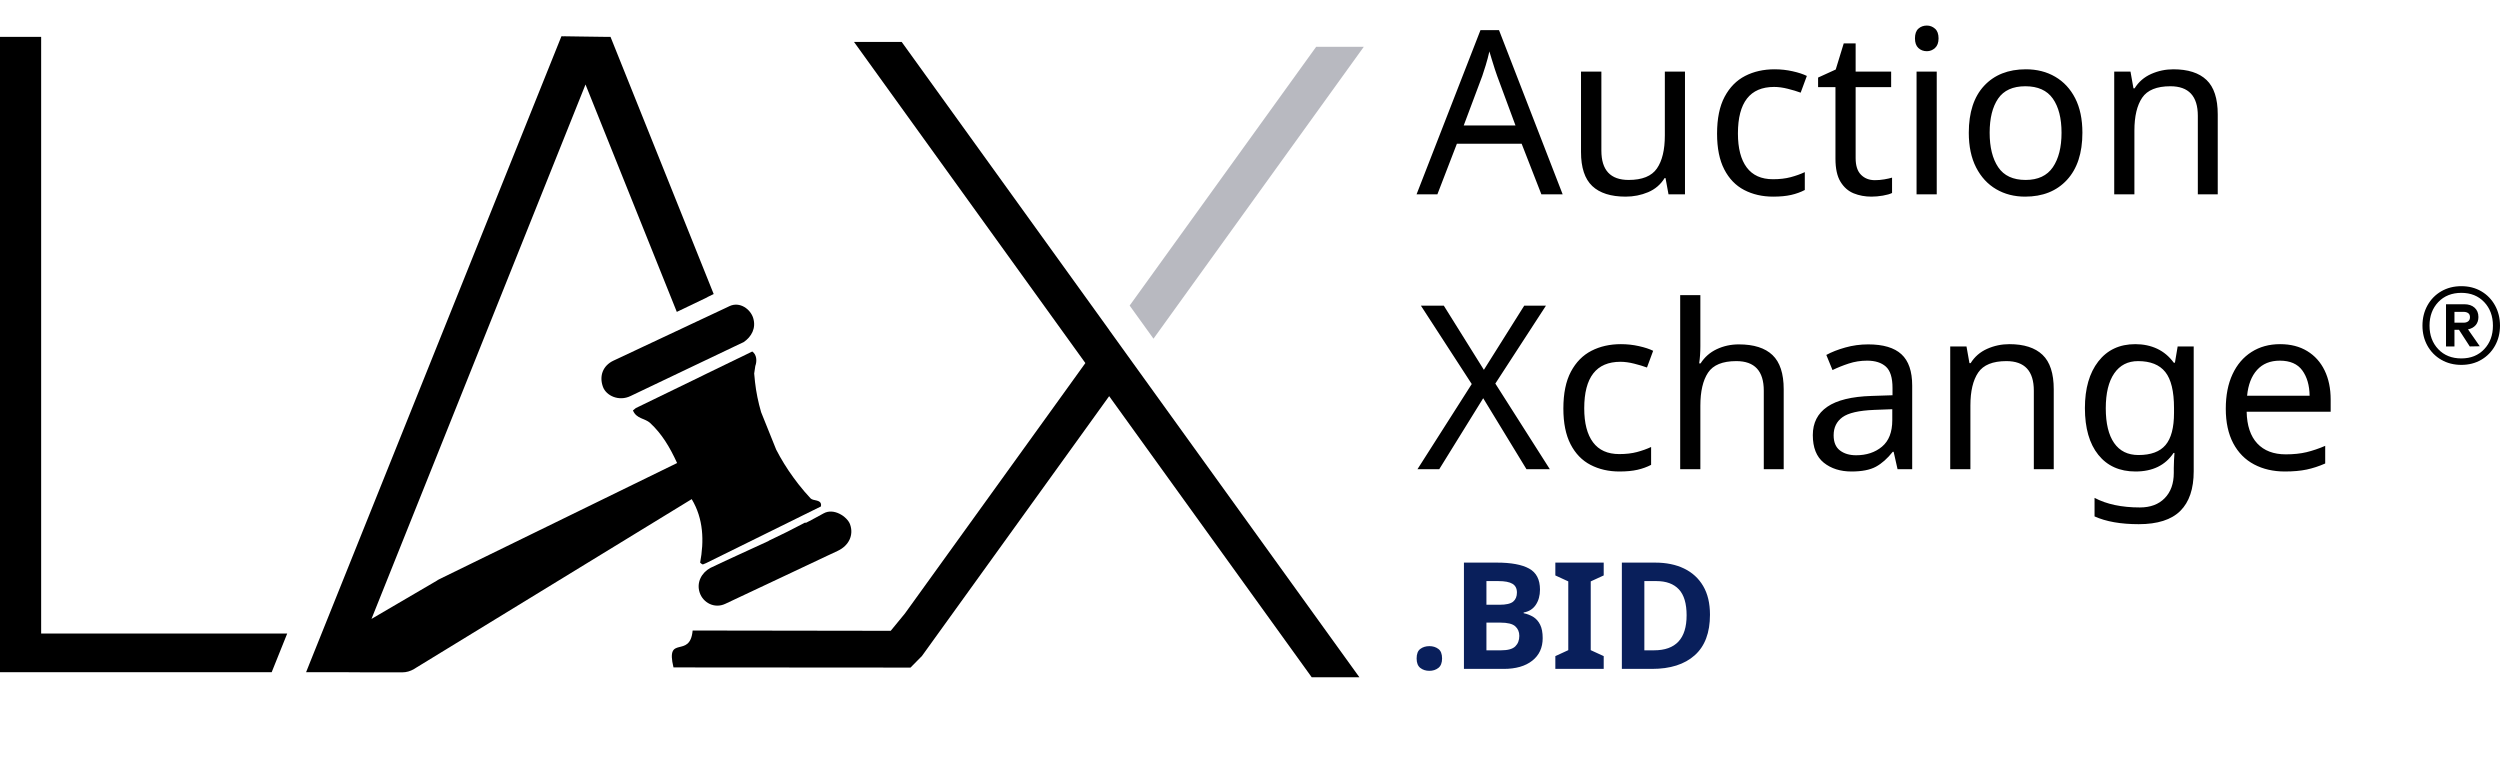
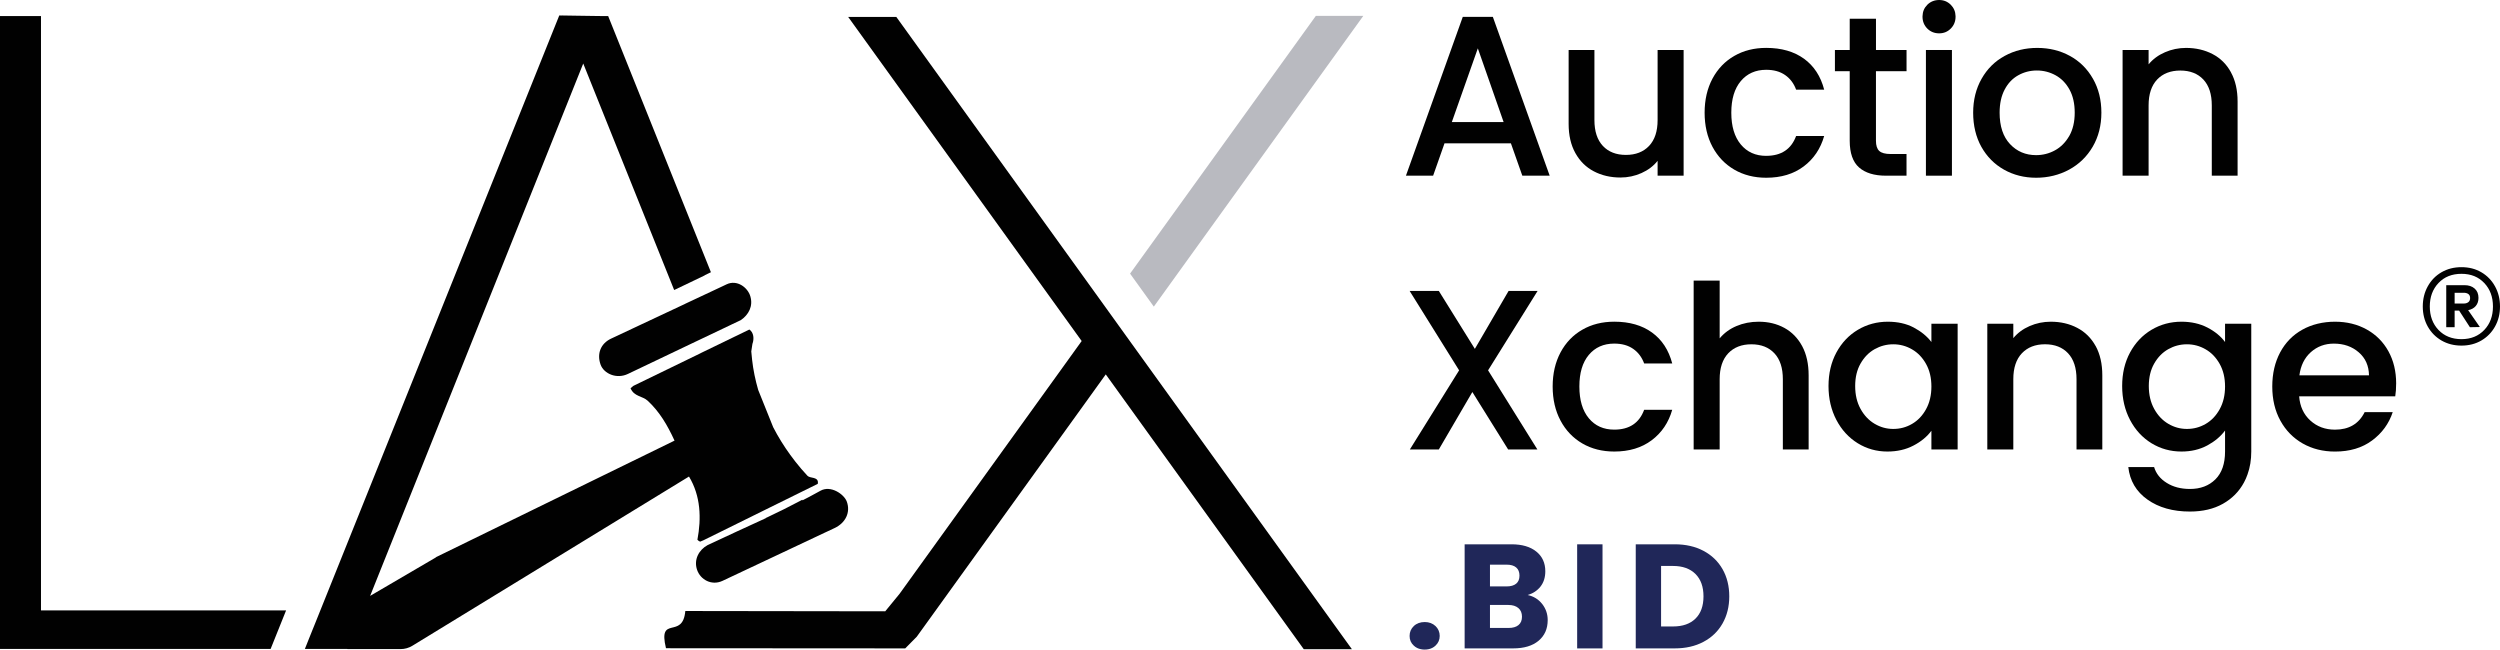
- <svg xmlns="http://www.w3.org/2000/svg" id="Layer_1" version="1.1" viewBox="0 0 1029.79 312.68">
+ <svg xmlns="http://www.w3.org/2000/svg" id="Layer_1" version="1.1" viewBox="0 0 1108.21 287.96">
  <defs>
    <style>
      .st0 {
-         fill: #091f5b;
-         font-family: Montserrat-Bold, Montserrat;
-         font-size: 61.31px;
-         font-weight: 700;
+         fill: #202759;
      }

      .st1 {
-         fill: #b8b9c0;
+         fill: #b9bac0;
      }

      .st2 {
-         font-family: Montserrat-Medium, Montserrat;
-         font-size: 94.35px;
-         font-weight: 500;
+         fill: #010101;
      }
    </style>
  </defs>
-   <g>
-     <text class="st2" transform="translate(583.5 80.06)">
-       <tspan x="0" y="0">Auction </tspan>
-       <tspan x="0" y="113.22">Xchange</tspan>
-     </text>
-     <text class="st0" transform="translate(580.03 275.53)">
-       <tspan x="0" y="0">.BID</tspan>
-     </text>
-     <path d="M1022.07,119.98c2.4,1.4,4.29,3.34,5.66,5.82,1.37,2.48,2.06,5.26,2.06,8.33s-.69,5.84-2.06,8.29c-1.38,2.45-3.26,4.38-5.66,5.78-2.4,1.4-5.14,2.1-8.21,2.1s-5.82-.7-8.25-2.1c-2.43-1.4-4.33-3.33-5.7-5.78-1.37-2.45-2.06-5.22-2.06-8.29s.69-5.85,2.06-8.33c1.38-2.48,3.28-4.42,5.7-5.82,2.43-1.4,5.18-2.1,8.25-2.1s5.81.7,8.21,2.1ZM1023.28,143.84c2.4-2.53,3.6-5.77,3.6-9.7s-1.2-7.17-3.6-9.71c-2.4-2.53-5.54-3.8-9.42-3.8s-7.1,1.27-9.5,3.8c-2.4,2.54-3.6,5.77-3.6,9.71s1.2,7.17,3.6,9.7c2.4,2.53,5.57,3.8,9.5,3.8s7.02-1.27,9.42-3.8ZM1019.77,133.93c-.76.89-1.81,1.47-3.16,1.74l4.85,6.96-4.12.08-4.45-6.87h-1.86v6.87h-3.48v-17.39h7.52c1.78,0,3.19.47,4.25,1.42,1.05.94,1.58,2.22,1.58,3.84,0,1.35-.38,2.47-1.13,3.36ZM1011.03,132.92h3.8c.75,0,1.38-.19,1.86-.57.49-.38.73-.94.73-1.7s-.24-1.31-.73-1.66c-.48-.35-1.11-.53-1.86-.53h-3.8v4.45Z" />
-   </g>
-   <g>
-     <polygon points="16.95 260.95 16.95 15.18 15.94 15.18 1.02 15.18 0 15.18 0 276.89 1.02 276.89 110.89 276.89 111.91 276.89 118.31 260.95 117.29 260.95 16.95 260.95" />
-     <path d="M456.9,135.91l-85.48-118.64h-19.64l95.3,132.28-8.67,12.05-65.66,91.11-5.85,7.13-81.59-.12c-1.06,11.9-11.26,1.29-7.89,15.2l97.63.07,4.71-4.77,68.45-94.99,8.67-12.05,83.44,115.8h19.64l-93.26-129.42-9.82-13.64Z" />
-     <polygon class="st1" points="475.14 139.51 561.76 19.29 542.14 19.29 465.32 125.87 468.07 129.69 475.14 139.51" />
-     <path d="M288.38,231.73c.32.36.7.62,1.11.78t.02,0c.44-.16.89-.36,1.35-.56l24.59-12.13.85-.42,13.46-6.64.84-.42,7.55-3.72c.04-.2.06-.4.06-.62-.04-2.35-3.26-1.57-4.33-2.72-1.73-1.85-3.4-3.8-4.97-5.81-.74-.95-1.45-1.89-2.15-2.86-2.62-3.6-4.99-7.43-7.04-11.41l-6.2-15.41c-1.19-4.08-2.05-8.25-2.52-12.44-.14-1.17-.26-2.35-.34-3.5.14-.87.34-2.21.46-3.08.76-2.09.58-4.71-1.25-5.98l-5.33,2.6-.85.4-13.52,6.56-.83.42-27.43,13.32c-.4.28-.8.6-1.19.97,1.43,3.52,4.97,3.2,7.1,5.19,4.77,4.41,8.05,9.86,11.09,16.48l-98.82,48.27.34-.1-27.41,16.04h0L241.18,34.8l37.59,93.63.02.04.84-.4,11.79-5.65-.02-.06,1.75-.84.83-.4L251.48,15.18h-2.43l-2.96-.04-7.26-.1-6.56-.1v.02l-1.01-.02-101.31,252.29-.64,1.59-1.89,4.71-.54,1.37-.8,1.99h17.51l.14.04h3.38l18.57.02c1.71,0,3.4-.48,4.85-1.37l114.39-69.98c4.87,8.07,5.15,17.26,3.48,26.14Z" />
-     <path d="M283.31,134.18l-18.85,8.85-3.12,1.47-8.65,4.06c-4.37,2.05-5.96,6.34-4.31,10.83,1.37,3.66,6.58,6.04,11.31,3.76l.04-.02,27.67-13.2.84-.4,13.56-6.46.83-.4,3.7-1.75c3.24-2.21,5.17-5.75,3.94-9.86-1.09-3.68-5.51-6.98-9.8-4.95l-1.87.89-.85.4-13.6,6.38-.84.4Z" />
-     <path d="M334.86,213.88c-1,.53-2.01,1.04-3.02,1.55l-.1-.24c-.26.16-.54.3-.83.44-4.41,2.35-8.89,4.57-13.44,6.72-.28.14-.56.26-.84.4l.03.06c-7.89,3.66-15.93,7.25-24.08,11.14-3.58,1.97-5.79,5.98-4.35,10.22,1.39,4.1,6.08,6.66,10.54,4.55l27.69-13.04.84-.4,13.56-6.4.87-.4,3.38-1.59c4.53-2.13,6.68-6.5,5.01-10.99-1.13-3-6.6-6.82-10.87-4.43-1.19.66-2.37,1.31-3.58,1.95-.26.16-.54.3-.83.44Z" />
-   </g>
+   <path class="st2" d="M661.76,7.49h-13.34l-25.19,70.39h12.05l5.05-14.35h29.43l5.06,14.35h12.13l-25.19-70.39ZM643.57,54.11l11.53-32.68,11.43,32.68h-22.95Z" />
+   <path class="st2" d="M734.79,22.16v31.05c0,4.99-1.26,8.81-3.79,11.48-2.52,2.65-5.94,3.98-10.26,3.98s-7.72-1.33-10.21-3.98c-2.5-2.67-3.75-6.49-3.75-11.48v-31.05h-11.43v32.76c0,5.06,1,9.38,2.99,12.94,1.99,3.58,4.72,6.28,8.19,8.09,3.46,1.82,7.4,2.74,11.77,2.74,3.3,0,6.43-.66,9.36-1.98,2.93-1.31,5.31-3.12,7.13-5.41v6.56h11.53V22.16h-11.53Z" />
+   <path class="st2" d="M782.93,69.09c-4.72,0-8.47-1.69-11.27-5.06-2.8-3.38-4.2-8.05-4.2-14.07s1.4-10.66,4.2-14.01c2.8-3.33,6.55-5.01,11.27-5.01,3.38,0,6.17.78,8.4,2.34,2.22,1.54,3.85,3.71,4.86,6.46h12.44c-1.54-5.93-4.53-10.5-8.94-13.71-4.43-3.19-10-4.8-16.75-4.8-5.32,0-10.04,1.18-14.15,3.55-4.11,2.35-7.33,5.71-9.67,10.06-2.32,4.36-3.49,9.39-3.49,15.12s1.17,10.78,3.49,15.13c2.34,4.34,5.55,7.72,9.67,10.11,4.11,2.39,8.83,3.59,14.15,3.59,6.61,0,12.15-1.67,16.59-5.01,4.46-3.35,7.49-7.85,9.1-13.5h-12.44c-2.16,5.86-6.58,8.8-13.26,8.8Z" />
+   <path class="st2" d="M845.14,31.57v-9.41h-13.55v-13.86h-11.64v13.86h-6.56v9.41h6.56v30.84c0,5.45,1.39,9.41,4.15,11.83,2.76,2.42,6.74,3.64,11.93,3.64h9.1v-9.61h-7.08c-2.35,0-4.02-.45-5.01-1.36-.98-.91-1.46-2.41-1.46-4.5v-30.84h13.55Z" />
+   <rect class="st2" x="853.73" y="22.16" width="11.53" height="55.72" />
+   <path class="st2" d="M866.86,7.13c-.04-1.98-.75-3.64-2.11-5.01-1.41-1.41-3.13-2.12-5.16-2.12s-3.84.71-5.25,2.12c-1.36,1.37-2.06,3.03-2.11,5.01-.01.09-.01.17-.01.26,0,2.09.71,3.84,2.12,5.27,1.41,1.41,3.17,2.12,5.25,2.12s3.75-.71,5.16-2.12c1.41-1.43,2.12-3.17,2.12-5.27,0-.09,0-.17-.01-.26Z" />
+   <path class="st2" d="M927.77,34.9c-2.5-4.39-5.9-7.76-10.21-10.11-4.33-2.37-9.15-3.55-14.47-3.55s-10.14,1.18-14.46,3.55c-4.33,2.35-7.73,5.73-10.21,10.11-2.5,4.39-3.75,9.41-3.75,15.06s1.21,10.78,3.64,15.13c2.44,4.34,5.77,7.72,10.03,10.11,4.24,2.39,9,3.59,14.25,3.59s10.2-1.2,14.61-3.59c4.41-2.39,7.91-5.79,10.47-10.17,2.55-4.39,3.84-9.41,3.84-15.08s-1.24-10.68-3.74-15.06ZM917.25,60.29c-1.63,2.83-3.74,4.95-6.33,6.36-2.58,1.41-5.37,2.12-8.34,2.12-4.65,0-8.51-1.63-11.58-4.91-3.06-3.26-4.6-7.89-4.6-13.91,0-4.04.75-7.46,2.24-10.26,1.47-2.8,3.48-4.91,6.02-6.32,2.52-1.41,5.27-2.12,8.24-2.12s5.73.71,8.3,2.12c2.57,1.41,4.62,3.52,6.17,6.32,1.54,2.8,2.32,6.22,2.32,10.26s-.81,7.49-2.42,10.33Z" />
+   <path class="st2" d="M988.96,32.07c-1.95-3.58-4.66-6.28-8.14-8.09-3.48-1.82-7.4-2.74-11.79-2.74-3.3,0-6.42.65-9.35,1.93-2.94,1.27-5.35,3.06-7.24,5.35v-6.36h-11.53v55.72h11.53v-31.15c0-4.99,1.27-8.81,3.79-11.48,2.52-2.65,5.96-3.98,10.27-3.98s7.72,1.33,10.21,3.98c2.5,2.67,3.74,6.49,3.74,11.48v31.15h11.44v-32.86c0-5.06-.98-9.38-2.94-12.94Z" />
+   <path class="st2" d="M681.59,128.96h-12.85l-14.96,25.69-15.98-25.69h-12.94l21.94,35.2-21.84,35.09h12.84l14.87-25.48,15.87,25.48h12.96l-21.86-35.09,21.96-35.2Z" />
+   <path class="st2" d="M715.57,190.45c-4.72,0-8.48-1.67-11.28-5.05-2.8-3.38-4.18-8.06-4.18-14.07s1.38-10.66,4.18-14.01c2.8-3.33,6.56-5.01,11.28-5.01,3.38,0,6.17.78,8.4,2.34,2.22,1.54,3.84,3.71,4.86,6.46h12.44c-1.56-5.93-4.53-10.5-8.96-13.71-4.41-3.2-9.98-4.8-16.73-4.8-5.32,0-10.04,1.18-14.15,3.55-4.11,2.35-7.34,5.71-9.67,10.06-2.32,4.36-3.49,9.39-3.49,15.12s1.17,10.78,3.49,15.12c2.32,4.36,5.55,7.73,9.67,10.13,4.11,2.39,8.83,3.58,14.15,3.58,6.61,0,12.13-1.66,16.59-5.01,4.44-3.33,7.49-7.83,9.1-13.5h-12.44c-2.16,5.87-6.58,8.8-13.26,8.8Z" />
+   <path class="st2" d="M798.87,153.43c-1.93-3.56-4.56-6.26-7.89-8.08-3.35-1.83-7.14-2.74-11.38-2.74-3.58,0-6.87.65-9.87,1.93-3,1.27-5.47,3.1-7.43,5.45v-25.59h-11.53v74.85h11.53v-31.15c0-4.99,1.27-8.81,3.79-11.48,2.52-2.65,5.94-4,10.27-4s7.72,1.34,10.21,4c2.5,2.67,3.74,6.49,3.74,11.48v31.15h11.43v-32.86c0-5.06-.95-9.38-2.87-12.96Z" />
+   <path class="st2" d="M856.16,143.52v8.09c-1.95-2.55-4.57-4.7-7.83-6.42-3.27-1.72-7.1-2.58-11.48-2.58-4.85,0-9.29,1.2-13.3,3.59-4.01,2.39-7.18,5.76-9.51,10.07-2.32,4.31-3.49,9.26-3.49,14.86s1.17,10.6,3.49,15.02c2.32,4.43,5.48,7.86,9.46,10.33,3.97,2.45,8.35,3.68,13.14,3.68,4.31,0,8.17-.87,11.53-2.63,3.38-1.75,6.04-3.94,7.99-6.58v8.3h11.63v-55.73h-11.63ZM853.78,181.4c-1.57,2.87-3.65,5.03-6.22,6.52-2.55,1.49-5.32,2.22-8.3,2.22s-5.64-.75-8.24-2.26c-2.6-1.53-4.69-3.74-6.28-6.64-1.59-2.89-2.37-6.26-2.37-10.11s.78-7.16,2.37-9.95c1.59-2.8,3.66-4.92,6.22-6.38,2.57-1.44,5.34-2.18,8.3-2.18s5.74.75,8.3,2.24c2.57,1.47,4.65,3.64,6.22,6.46,1.59,2.84,2.38,6.17,2.38,10.01s-.79,7.2-2.38,10.07Z" />
+   <path class="st2" d="M928.98,153.43c-1.96-3.56-4.67-6.26-8.15-8.08-3.46-1.83-7.39-2.74-11.77-2.74-3.3,0-6.42.65-9.36,1.93-2.93,1.27-5.34,3.06-7.23,5.35v-6.38h-11.53v55.73h11.53v-31.15c0-4.99,1.27-8.81,3.79-11.48,2.52-2.65,5.94-4,10.26-4s7.73,1.34,10.23,4c2.48,2.67,3.74,6.49,3.74,11.48v31.15h11.43v-32.86c0-5.06-.98-9.38-2.93-12.96Z" />
+   <path class="st2" d="M986.33,143.52v8.09c-1.89-2.55-4.5-4.7-7.83-6.42-3.35-1.72-7.17-2.58-11.48-2.58-4.86,0-9.29,1.2-13.3,3.59-4.01,2.39-7.18,5.76-9.51,10.07s-3.49,9.26-3.49,14.86,1.17,10.6,3.49,15.02c2.32,4.43,5.5,7.86,9.51,10.33,4.01,2.45,8.44,3.68,13.3,3.68,4.24,0,8.04-.89,11.38-2.67,3.33-1.79,5.97-4,7.93-6.64v9.31c0,5.4-1.43,9.51-4.3,12.35-2.87,2.83-6.62,4.24-11.28,4.24-3.98,0-7.4-.89-10.26-2.68-2.87-1.77-4.75-4.13-5.61-7.03h-11.44c.68,6.07,3.51,10.88,8.5,14.41,4.99,3.55,11.27,5.31,18.81,5.31,5.67,0,10.55-1.14,14.61-3.43,4.08-2.29,7.2-5.45,9.36-9.46.61-1.14,1.14-2.32,1.56-3.55,1.13-3.1,1.67-6.48,1.67-10.16v-56.64h-11.63ZM983.95,181.4c-1.59,2.87-3.65,5.03-6.22,6.52-2.57,1.49-5.32,2.22-8.3,2.22s-5.64-.75-8.24-2.26c-2.6-1.53-4.69-3.74-6.28-6.64-1.59-2.89-2.38-6.26-2.38-10.11s.79-7.16,2.38-9.95c1.59-2.8,3.66-4.92,6.22-6.38,2.57-1.44,5.32-2.18,8.3-2.18s5.73.75,8.3,2.24c2.57,1.47,4.63,3.64,6.22,6.46,1.59,2.84,2.38,6.17,2.38,10.01s-.79,7.2-2.38,10.07Z" />
+   <path class="st2" d="M1062.18,170.02c0-5.4-1.14-10.16-3.43-14.31-2.29-4.14-5.5-7.36-9.61-9.65-4.11-2.29-8.8-3.45-14.07-3.45s-10.3,1.18-14.51,3.55c-4.21,2.35-7.49,5.71-9.81,10.06-2.32,4.36-3.49,9.39-3.49,15.12s1.2,10.78,3.59,15.12c2.39,4.36,5.7,7.73,9.91,10.13,4.21,2.39,8.99,3.58,14.31,3.58,6.54,0,12.02-1.63,16.43-4.91,4.41-3.26,7.47-7.46,9.16-12.58h-12.44c-2.57,5.19-6.95,7.78-13.16,7.78-4.31,0-7.95-1.34-10.92-4.04-2.97-2.7-4.62-6.28-4.96-10.72h42.59c.27-1.69.4-3.58.4-5.67ZM1019.29,166.38c.55-4.31,2.24-7.73,5.06-10.27,2.83-2.52,6.23-3.79,10.21-3.79,4.39,0,8.06,1.28,11.02,3.85,2.97,2.55,4.49,5.96,4.56,10.21h-30.86Z" />
+   <path class="st0" d="M636.32,277.51c-1.26-1.18-2.84-1.77-4.76-1.77s-3.59.59-4.83,1.77c-1.25,1.18-1.88,2.64-1.88,4.4s.62,3.15,1.88,4.3c.87.81,1.9,1.34,3.13,1.57.53.12,1.1.17,1.7.17s1.14-.06,1.66-.17c1.2-.23,2.24-.76,3.1-1.57,1.24-1.15,1.88-2.6,1.88-4.3s-.63-3.22-1.88-4.4Z" />
+   <path class="st0" d="M683.62,267.74c-1.62-2.08-3.77-3.4-6.43-3.98,2.37-.69,4.26-1.95,5.68-3.74,1.41-1.8,2.14-4.05,2.14-6.77,0-3.69-1.33-6.61-3.98-8.74-2.65-2.15-6.32-3.23-11.01-3.23h-20.77v46.14h21.5c4.82,0,8.58-1.13,11.27-3.38,2.7-2.26,4.05-5.31,4.05-9.18,0-2.67-.82-5.05-2.44-7.13ZM660.48,250.3h7.37c1.83,0,3.25.4,4.24,1.24.98.84,1.47,2.03,1.47,3.62s-.49,2.77-1.47,3.58c-1,.81-2.41,1.21-4.24,1.21h-7.37v-9.65ZM673.13,277.08c-1.02.85-2.48,1.28-4.37,1.28h-8.28v-10.19h8.15c1.89,0,3.36.46,4.44,1.37,1.07.92,1.6,2.19,1.6,3.82s-.5,2.86-1.54,3.71Z" />
+   <path class="st0" d="M699.13,241.29v46.14h11.24v-46.14h-11.24Z" />
+   <path class="st0" d="M763.57,252.29c-1.99-3.48-4.8-6.17-8.44-8.11-3.64-1.93-7.89-2.9-12.75-2.9h-17.28v46.14h17.28c4.82,0,9.06-.95,12.71-2.89,3.66-1.93,6.49-4.65,8.48-8.15s2.99-7.52,2.99-12.03-1-8.57-2.99-12.06ZM751.58,274.22c-2.37,2.32-5.68,3.48-9.93,3.48h-5.32v-26.82h5.32c4.24,0,7.56,1.2,9.93,3.56,2.37,2.37,3.55,5.67,3.55,9.91s-1.18,7.55-3.55,9.87Z" />
+   <path class="st2" d="M1094.08,137.5c1.44-.29,2.57-.91,3.38-1.86.81-.95,1.21-2.15,1.21-3.61,0-1.73-.56-3.1-1.69-4.11-1.13-1.01-2.64-1.51-4.54-1.51h-8.06v18.64h3.72v-7.37h1.99l4.78,7.37,4.41-.09-5.19-7.46ZM1088.1,134.56v-4.78h4.07c.82,0,1.49.19,2.01.56.52.38.78.97.78,1.77s-.26,1.43-.78,1.83c-.52.4-1.18.61-2.01.61h-4.07ZM1094.08,137.5c1.44-.29,2.57-.91,3.38-1.86.81-.95,1.21-2.15,1.21-3.61,0-1.73-.56-3.1-1.69-4.11-1.13-1.01-2.64-1.51-4.54-1.51h-8.06v18.64h3.72v-7.37h1.99l4.78,7.37,4.41-.09-5.19-7.46ZM1088.1,134.56v-4.78h4.07c.82,0,1.49.19,2.01.56.52.38.78.97.78,1.77s-.26,1.43-.78,1.83c-.52.4-1.18.61-2.01.61h-4.07ZM1106,126.93c-1.47-2.65-3.49-4.75-6.07-6.25-2.57-1.5-5.5-2.25-8.8-2.25s-6.23.75-8.84,2.25c-2.6,1.5-4.63,3.59-6.1,6.25-1.47,2.65-2.21,5.63-2.21,8.93s.74,6.26,2.21,8.89,3.51,4.69,6.1,6.2c2.61,1.5,5.55,2.25,8.84,2.25s6.23-.75,8.8-2.25c2.58-1.51,4.6-3.58,6.07-6.2s2.21-5.6,2.21-8.89-.74-6.28-2.21-8.93ZM1101.24,146.26c-2.58,2.71-5.94,4.08-10.11,4.08s-7.62-1.37-10.19-4.08c-2.57-2.71-3.85-6.19-3.85-10.4s1.28-7.69,3.85-10.4c2.57-2.73,5.97-4.08,10.19-4.08s7.53,1.36,10.11,4.08c2.57,2.71,3.85,6.17,3.85,10.4s-1.28,7.69-3.85,10.4ZM1097.46,135.64c.81-.95,1.21-2.15,1.21-3.61,0-1.73-.56-3.1-1.69-4.11-1.13-1.01-2.64-1.51-4.54-1.51h-8.06v18.64h3.72v-7.37h1.99l4.78,7.37,4.41-.09-5.19-7.46c1.44-.29,2.57-.91,3.38-1.86ZM1088.1,134.56v-4.78h4.07c.82,0,1.49.19,2.01.56.52.38.78.97.78,1.77s-.26,1.43-.78,1.83c-.52.4-1.18.61-2.01.61h-4.07Z" />
+   <polygon class="st2" points="18.17 270.58 18.17 7.13 17.08 7.13 1.09 7.13 0 7.13 0 287.67 1.09 287.67 118.87 287.67 119.96 287.67 126.82 270.58 125.73 270.58 18.17 270.58" />
+   <path class="st2" d="M599.28,287.78h-21.34l-87.77-121.82-9.42,13.1-74.36,103.18-5.12,5.18-106.05-.07c-3.66-15.1,7.43-3.59,8.57-16.5l88.62.13,6.35-7.75,71.31-98.97,9.42-13.09L375.98,7.5h21.34l92.85,128.86,10.66,14.82,98.45,136.61Z" />
+   <polygon class="st1" points="511.47 135.92 604.33 7.04 583.29 7.04 500.94 121.29 503.89 125.39 511.47 135.92" />
+   <path class="st2" d="M309.15,239.26c.34.39.75.67,1.19.84t.02,0c.47-.17.95-.39,1.45-.6l26.36-13.01.91-.45,14.43-7.12.91-.45,8.09-3.99c.04-.22.06-.43.06-.67-.04-2.52-3.49-1.68-4.64-2.91-1.86-1.98-3.65-4.08-5.33-6.23-.8-1.01-1.55-2.03-2.31-3.06-2.8-3.86-5.35-7.96-7.55-12.23l-6.64-16.52c-1.27-4.38-2.2-8.84-2.7-13.33-.15-1.25-.28-2.52-.37-3.75.15-.93.37-2.37.5-3.3.82-2.24.63-5.05-1.34-6.41l-5.72,2.78-.91.43-14.5,7.03-.88.45-29.4,14.28c-.43.3-.86.65-1.27,1.04,1.53,3.77,5.33,3.43,7.61,5.57,5.11,4.72,8.63,10.57,11.89,17.67l-105.93,51.75.37-.11-29.38,17.19h0L258.54,28.15l40.29,100.37.02.04.91-.43,12.64-6.06-.02-.06,1.88-.91.88-.43L269.59,7.12h-2.61l-3.17-.04-7.79-.11-7.03-.11v.02l-1.08-.02-108.61,270.45-.69,1.7-2.03,5.05-.58,1.47-.86,2.14h18.77l.15.04h3.62l19.91.02c1.83,0,3.65-.52,5.2-1.47l122.63-75.02c5.22,8.65,5.52,18.51,3.73,28.02Z" />
+   <path class="st2" d="M303.71,134.69l-20.21,9.49-3.34,1.57-9.28,4.36c-4.68,2.2-6.38,6.79-4.62,11.6,1.47,3.93,7.05,6.47,12.12,4.03l.04-.02,29.66-14.15.91-.43,14.54-6.92.88-.43,3.97-1.88c3.47-2.37,5.54-6.17,4.23-10.57-1.16-3.95-5.91-7.48-10.5-5.31l-2.01.95-.91.43-14.58,6.84-.91.43Z" />
+   <path class="st2" d="M358.97,220.12c-1.07.57-2.16,1.11-3.23,1.67l-.1-.26c-.28.17-.58.32-.88.47-4.72,2.52-9.53,4.9-14.41,7.2-.3.15-.6.28-.91.43l.03.07c-8.46,3.92-17.07,7.78-25.81,11.94-3.84,2.11-6.21,6.41-4.66,10.96,1.49,4.4,6.51,7.14,11.3,4.87l29.68-13.98.91-.43,14.54-6.86.93-.43,3.62-1.7c4.85-2.29,7.16-6.97,5.37-11.78-1.21-3.21-7.08-7.31-11.65-4.75-1.27.71-2.55,1.4-3.84,2.09-.28.17-.58.32-.88.47Z" />
</svg>
